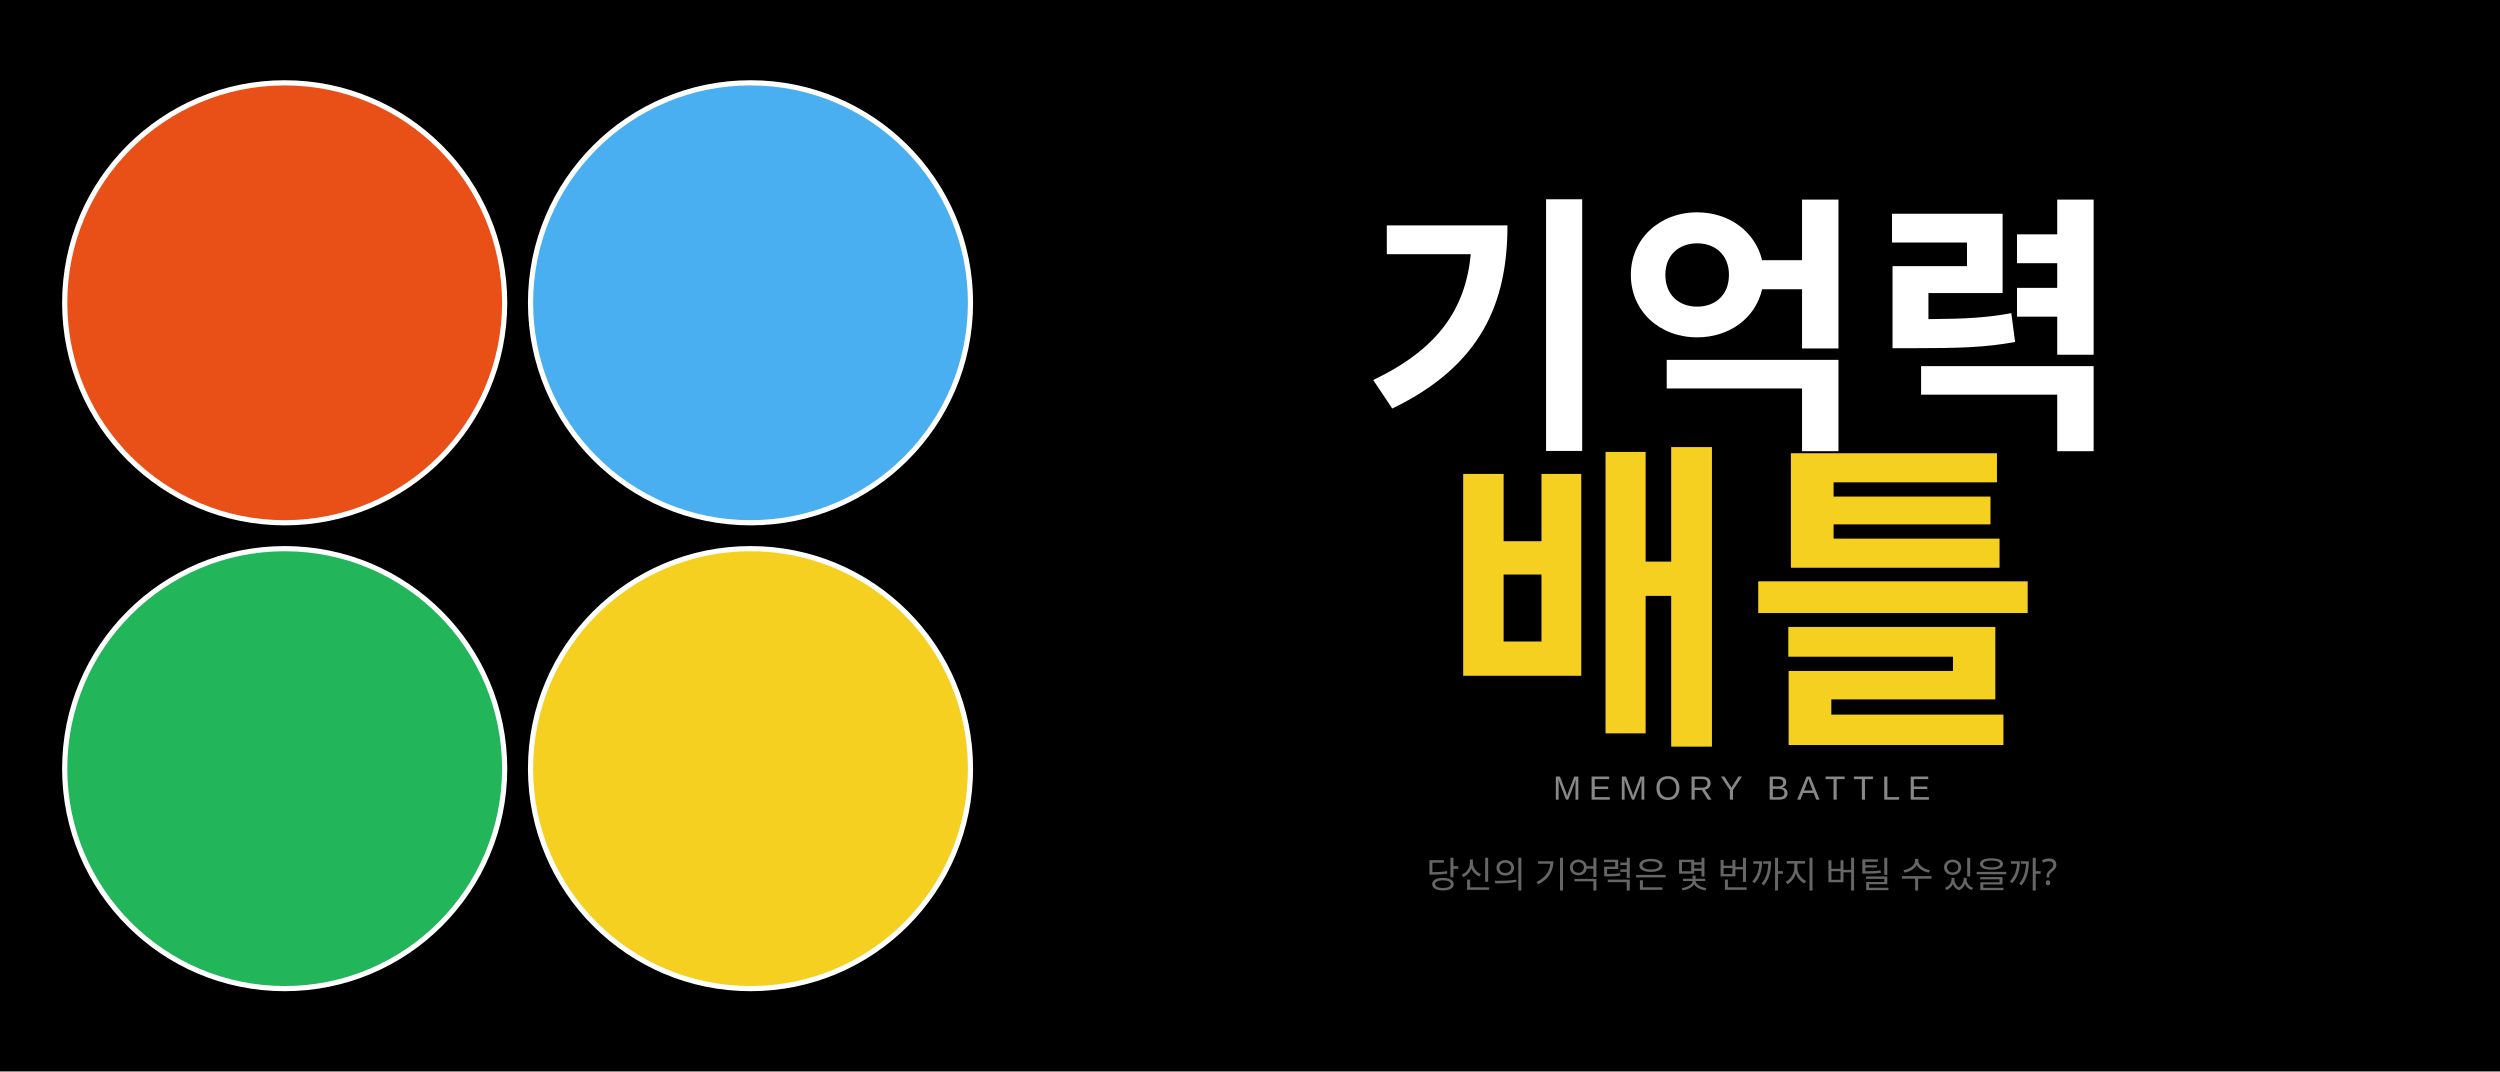
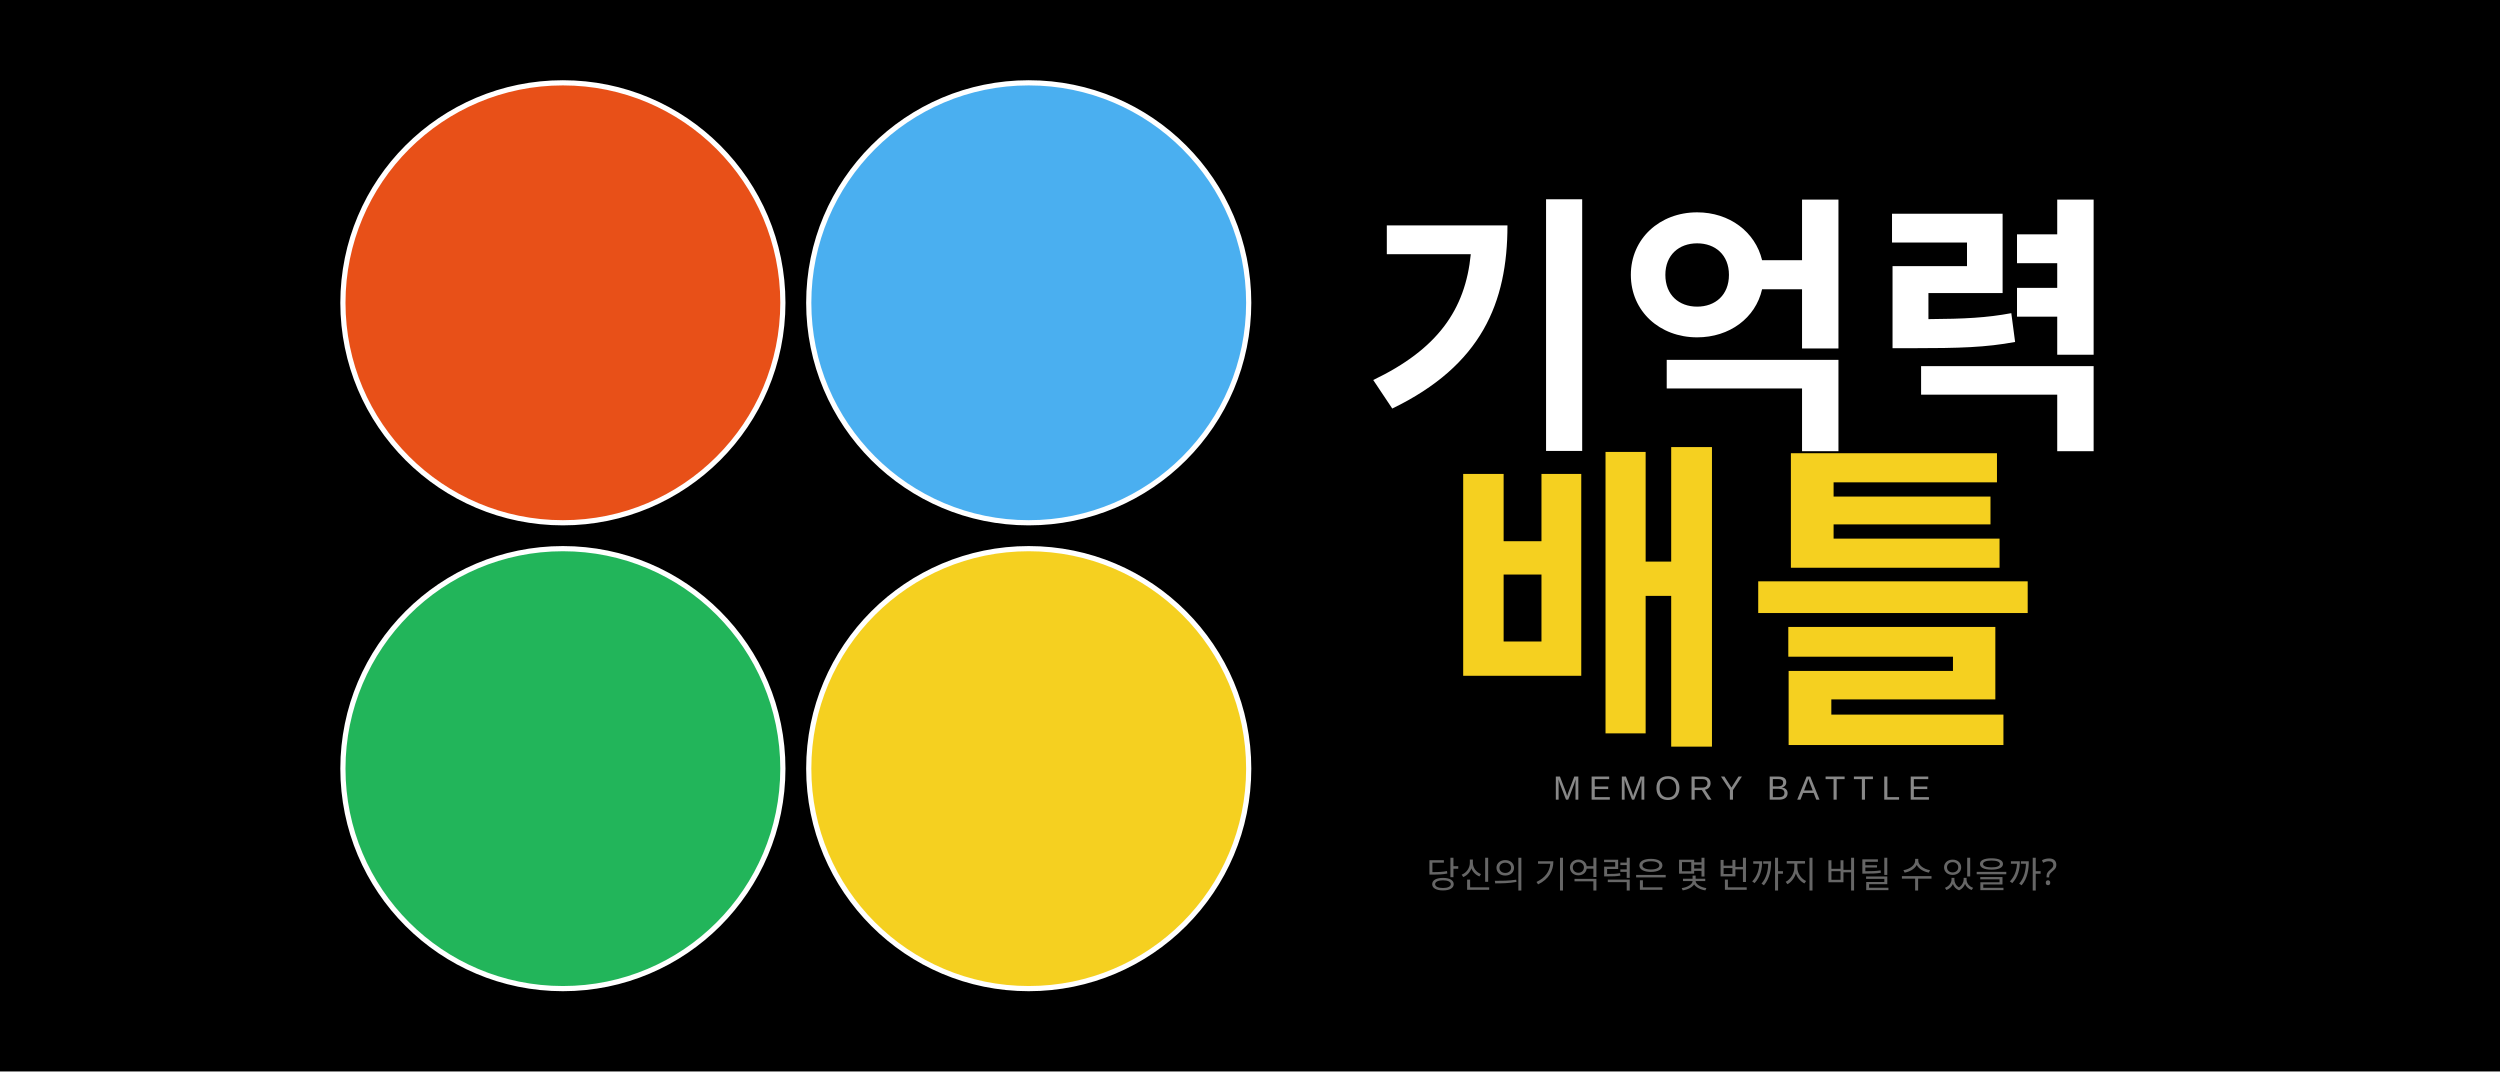
<svg xmlns="http://www.w3.org/2000/svg" width="1932" height="828" viewBox="0 0 1932 828">
  <rect width="1932" height="828" fill="#000000" />
-   <circle cx="220" cy="234" r="170" fill="#E85018" stroke="white" stroke-width="4" />
-   <circle cx="580" cy="234" r="170" fill="#4AAFF0" stroke="white" stroke-width="4" />
-   <circle cx="220" cy="594" r="170" fill="#22B55A" stroke="white" stroke-width="4" />
-   <circle cx="580" cy="594" r="170" fill="#F5D020" stroke="white" stroke-width="4" />
+   <circle cx="435" cy="234" r="170" fill="#E85018" stroke="white" stroke-width="4" />
+   <circle cx="795" cy="234" r="170" fill="#4AAFF0" stroke="white" stroke-width="4" />
+   <circle cx="435" cy="594" r="170" fill="#22B55A" stroke="white" stroke-width="4" />
+   <circle cx="795" cy="594" r="170" fill="#F5D020" stroke="white" stroke-width="4" />
  <text x="1346" y="330" text-anchor="middle" font-family="'Apple SD Gothic Neo', 'Noto Sans KR', 'Malgun Gothic', sans-serif" font-size="210" font-weight="800" fill="#FFFFFF" letter-spacing="4">기억력</text>
  <text x="1346" y="555" text-anchor="middle" font-family="'Apple SD Gothic Neo', 'Noto Sans KR', 'Malgun Gothic', sans-serif" font-size="250" font-weight="800" fill="#F5D020" letter-spacing="4">배틀</text>
  <text x="1346" y="618" text-anchor="middle" font-family="'SF Pro Text', 'Helvetica Neue', Arial, sans-serif" font-size="26" font-weight="500" fill="#888888" letter-spacing="6">MEMORY BATTLE</text>
  <text x="1346" y="686" text-anchor="middle" font-family="'Apple SD Gothic Neo', 'Noto Sans KR', 'Malgun Gothic', sans-serif" font-size="28" font-weight="400" fill="#666666">당신의 기억력은 몇 번까지 버틸 수 있을까?</text>
</svg>
